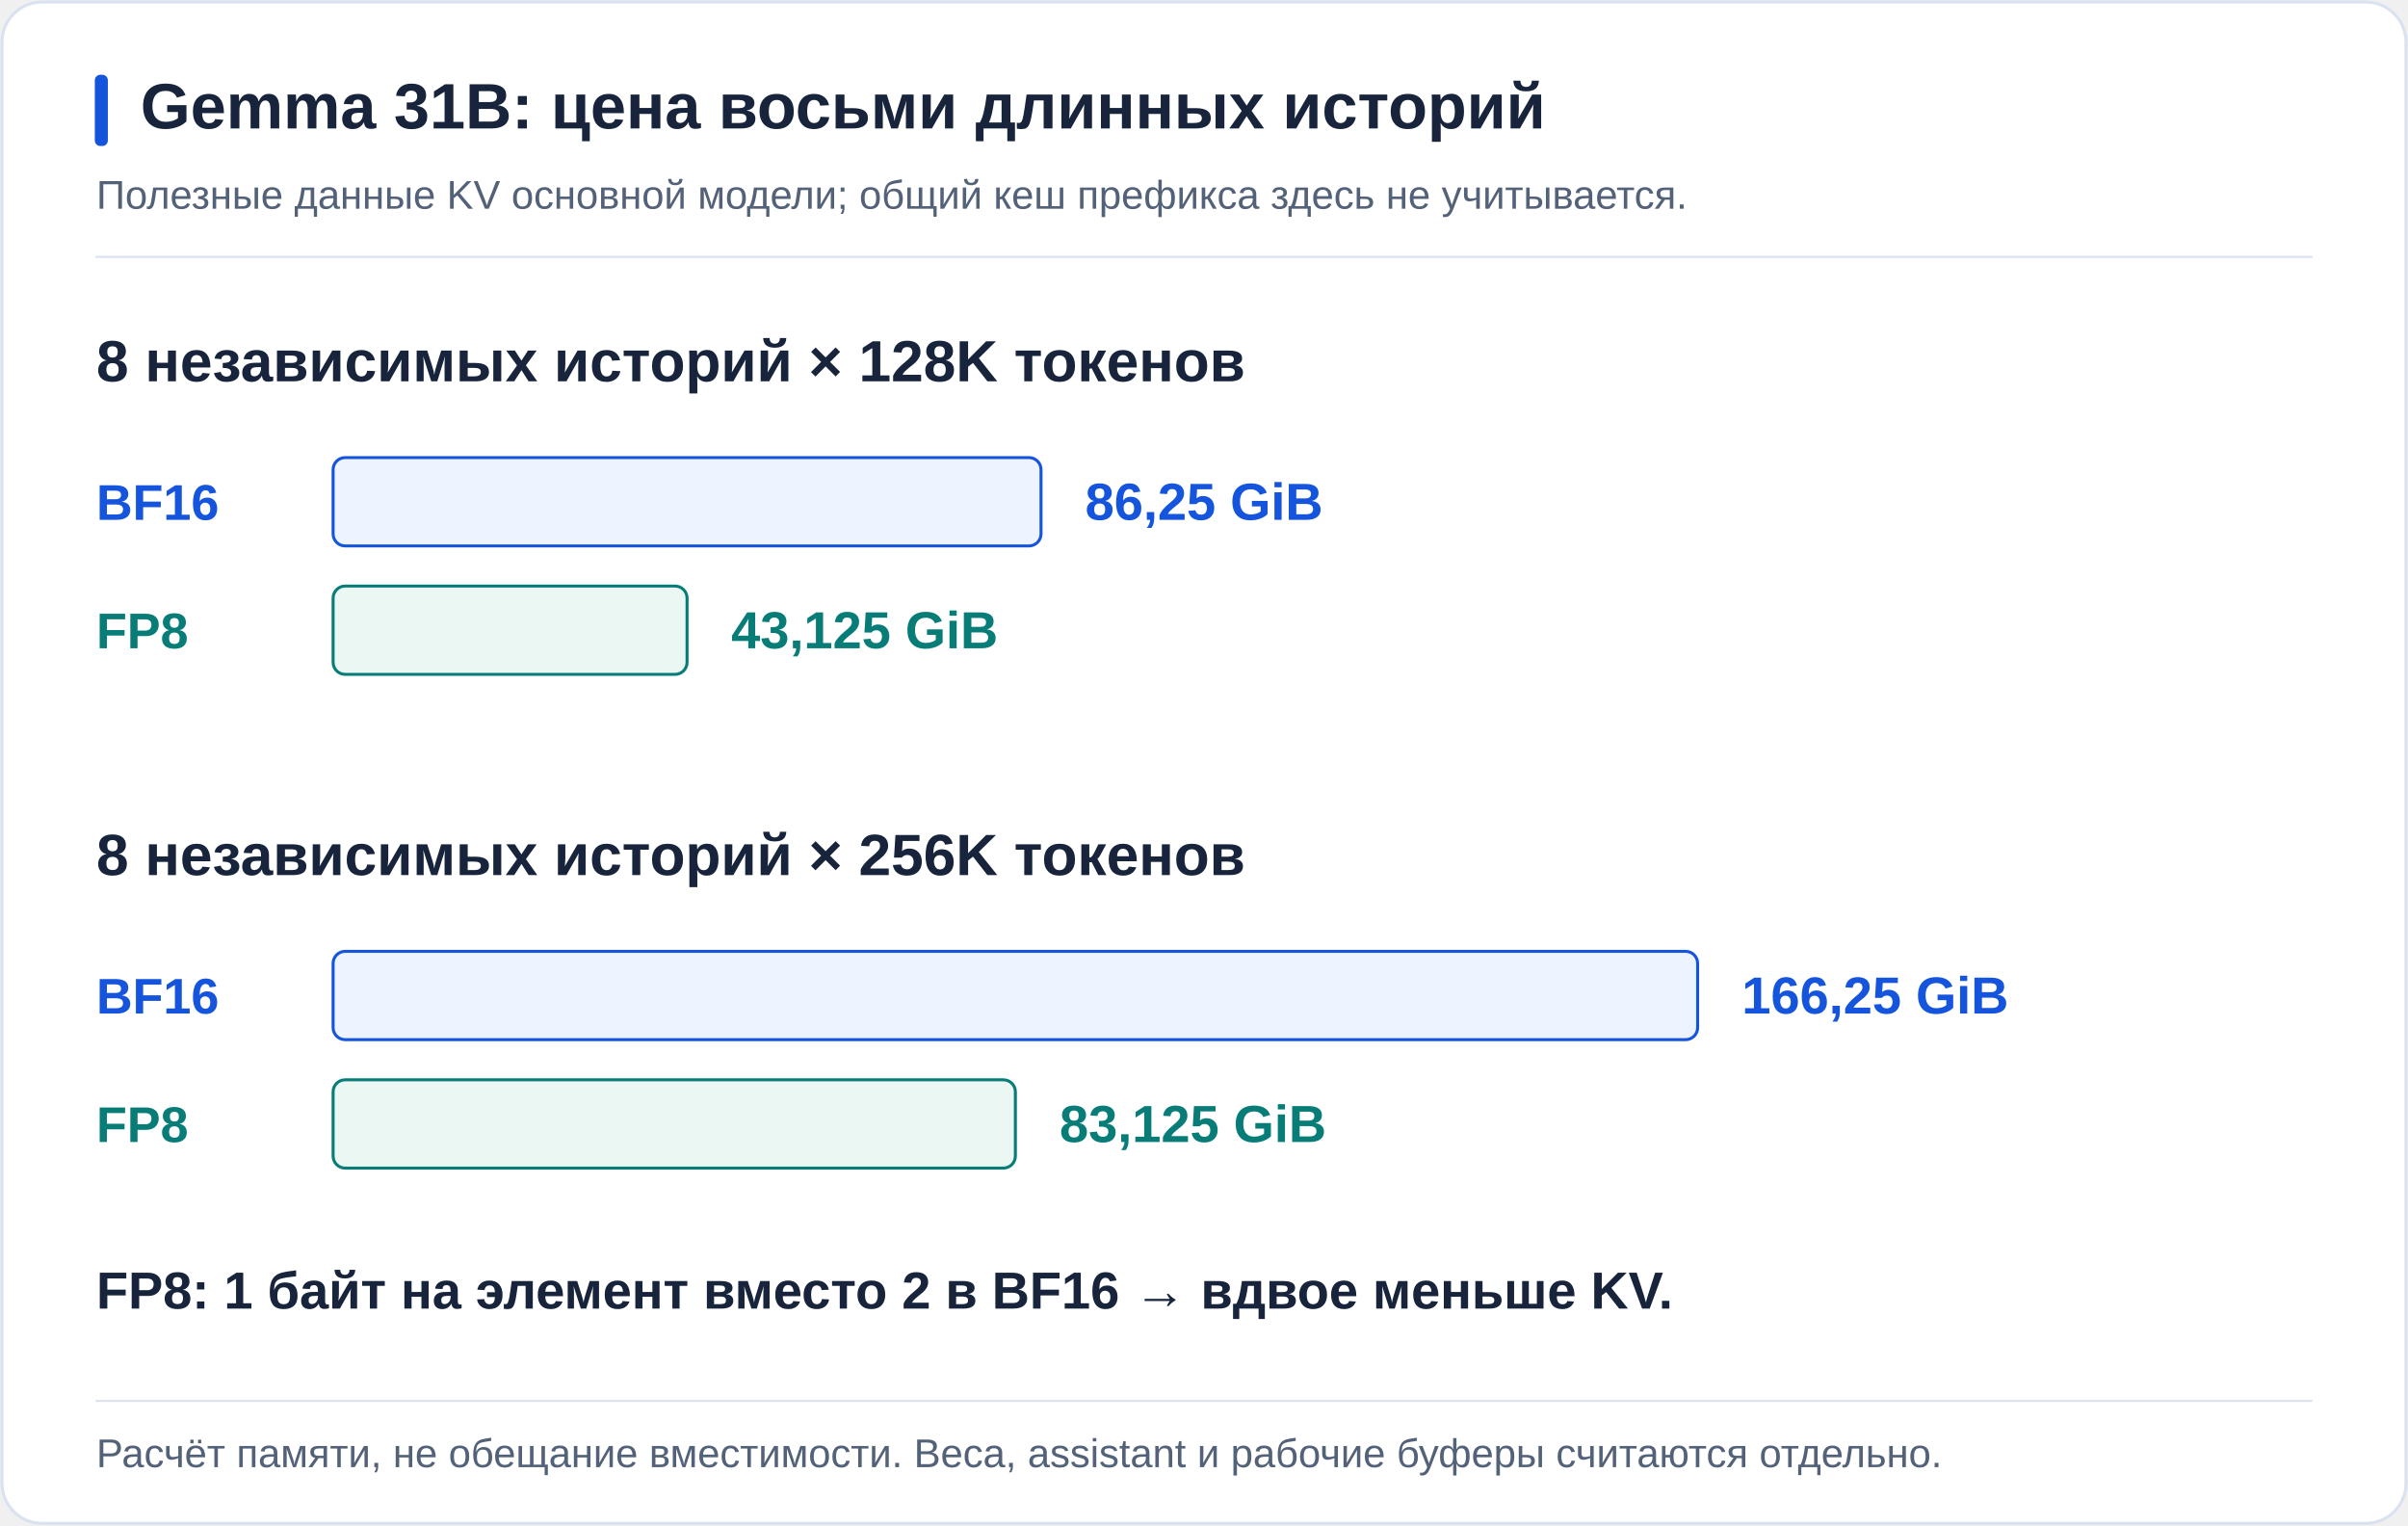
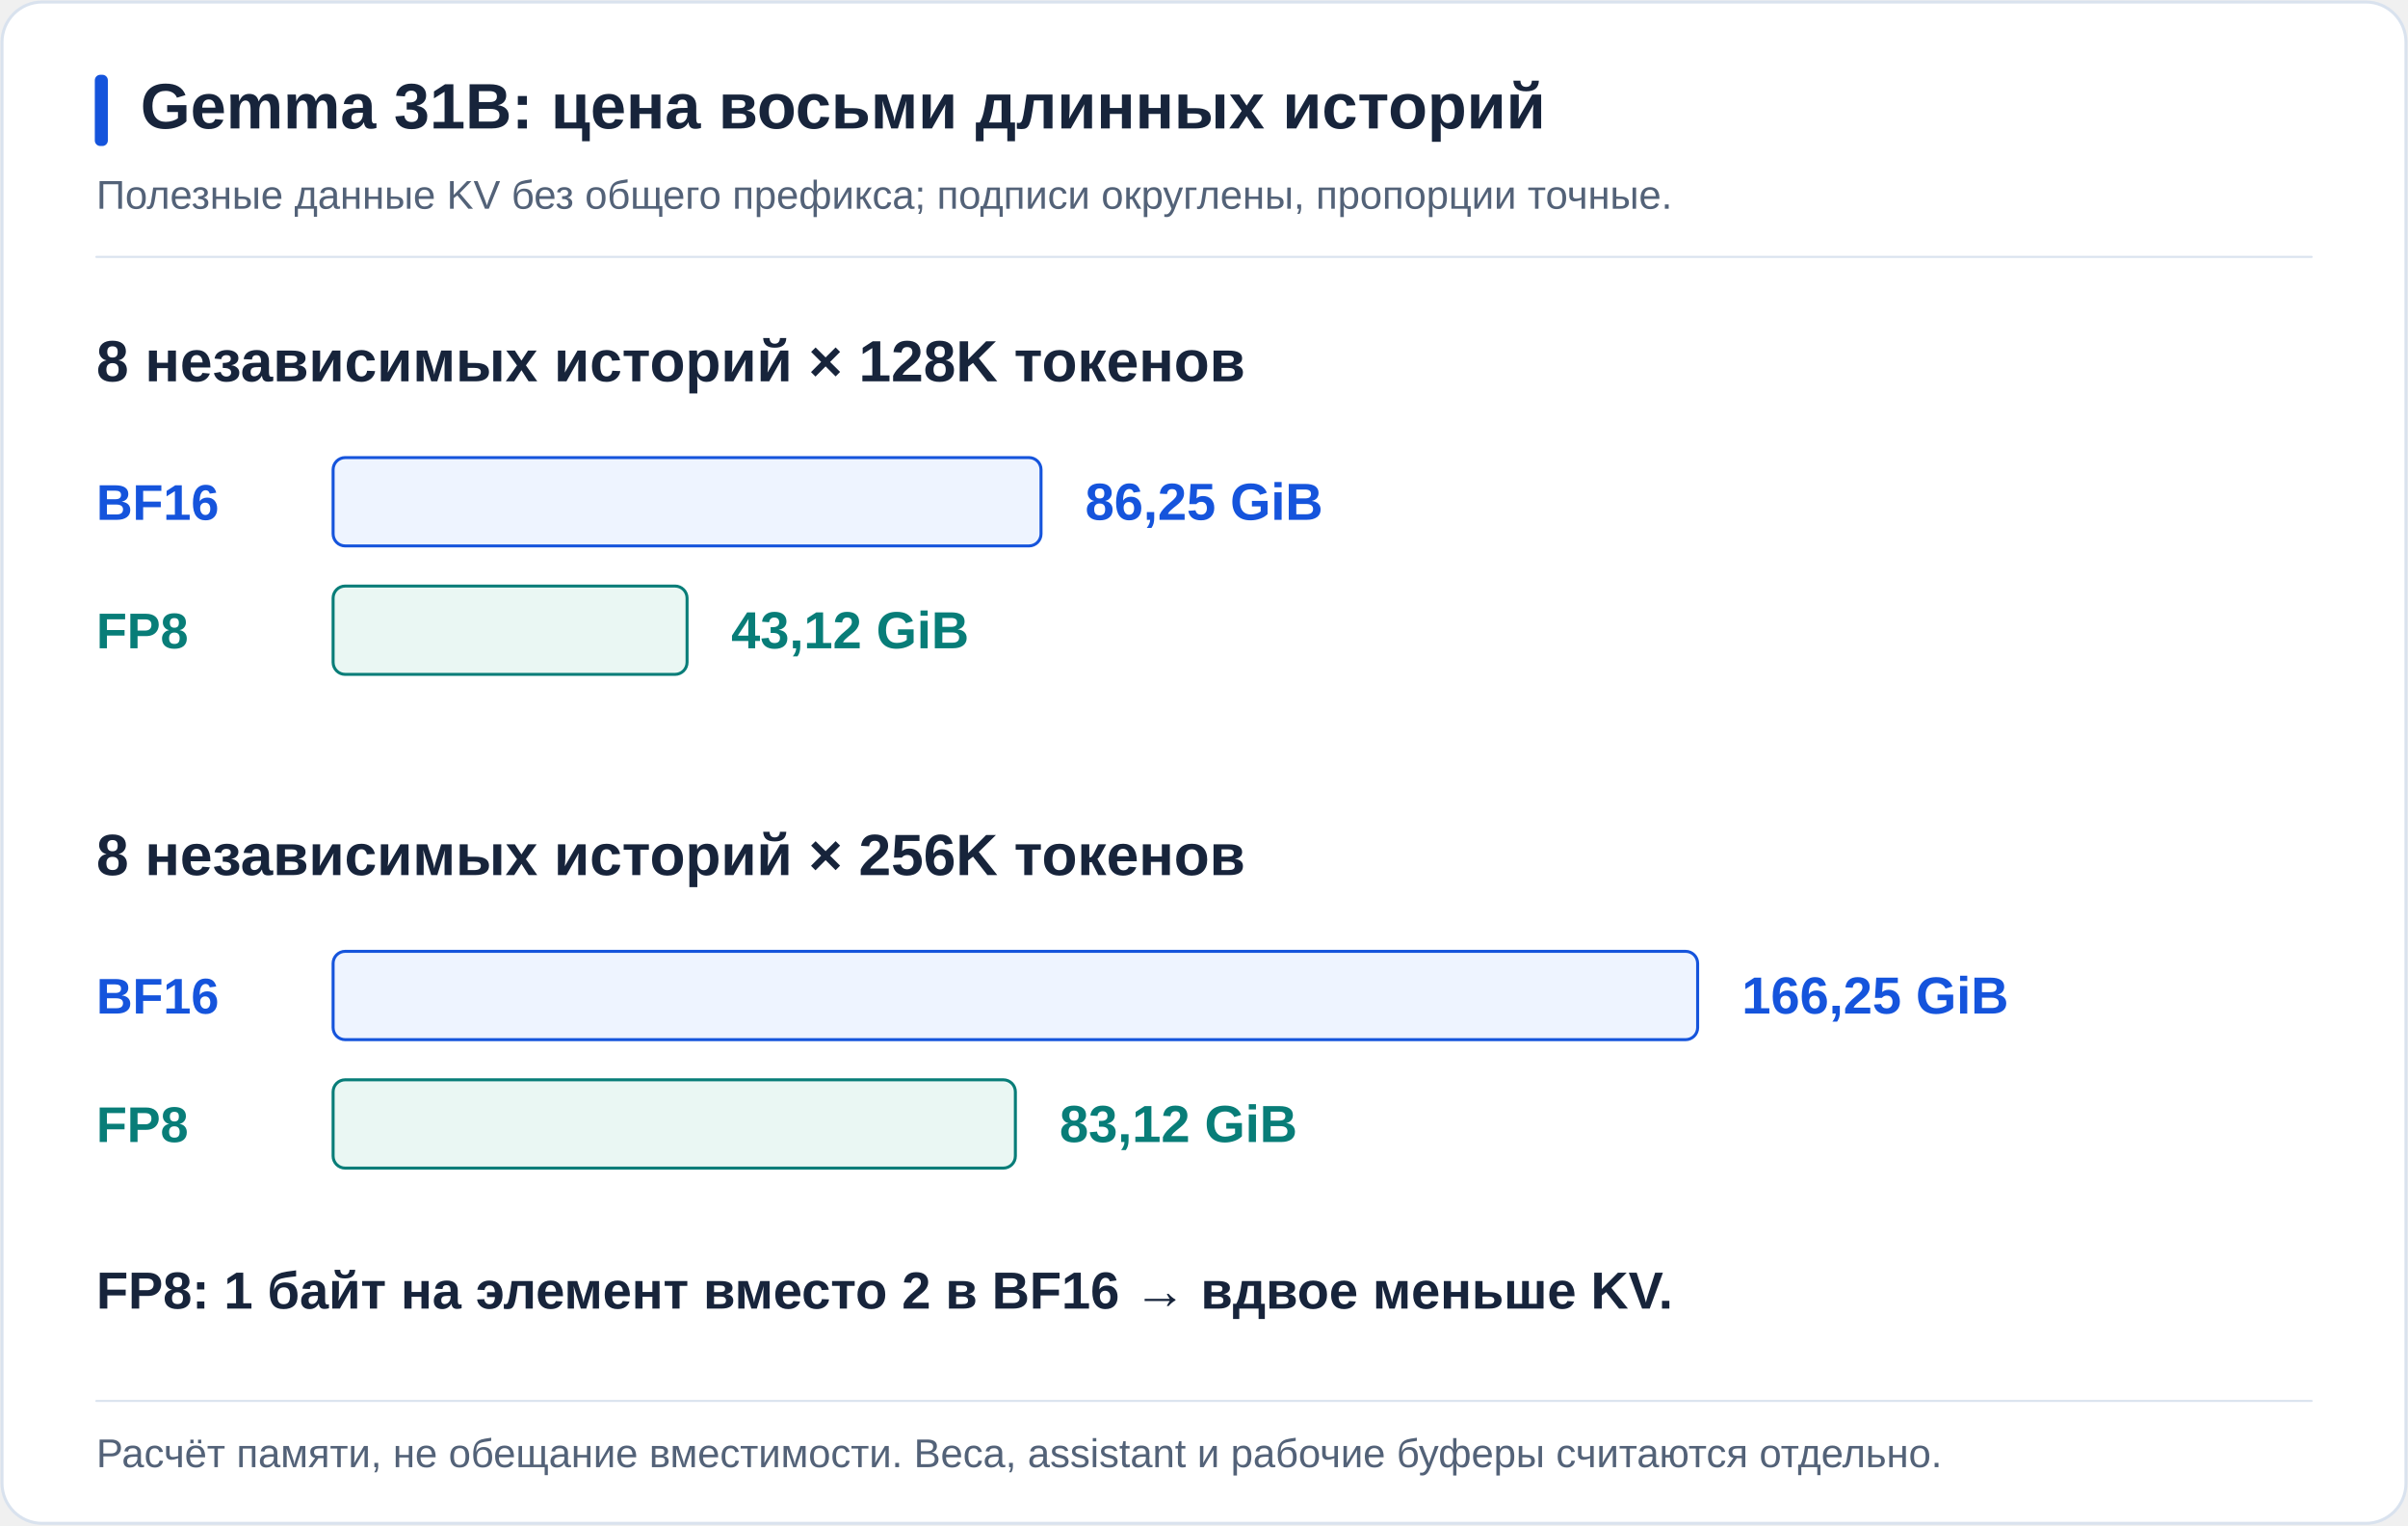
<svg xmlns="http://www.w3.org/2000/svg" width="1200" height="760" viewBox="0 0 1200 760" role="img" aria-labelledby="title desc" data-design="hardfest-v2">
  <defs>
    <marker id="arrow-1554dc" viewBox="0 0 10 10" refX="10" refY="5" markerWidth="10" markerHeight="10" markerUnits="userSpaceOnUse" orient="auto">
      <path d="M0 0 L10 5 L0 10 Z" fill="#1554dc" />
    </marker>
    <marker id="arrow-087d78" viewBox="0 0 10 10" refX="10" refY="5" markerWidth="10" markerHeight="10" markerUnits="userSpaceOnUse" orient="auto">
      <path d="M0 0 L10 5 L0 10 Z" fill="#087d78" />
    </marker>
    <marker id="arrow-7041b8" viewBox="0 0 10 10" refX="10" refY="5" markerWidth="10" markerHeight="10" markerUnits="userSpaceOnUse" orient="auto">
      <path d="M0 0 L10 5 L0 10 Z" fill="#7041b8" />
    </marker>
    <marker id="arrow-536278" viewBox="0 0 10 10" refX="10" refY="5" markerWidth="10" markerHeight="10" markerUnits="userSpaceOnUse" orient="auto">
      <path d="M0 0 L10 5 L0 10 Z" fill="#536278" />
    </marker>
  </defs>
  <style>text{font-family:Arial,Helvetica,sans-serif;font-variant-numeric:tabular-nums}.formula{font-family:"DejaVu Sans Mono",Menlo,Consolas,monospace}</style>
  <rect x="1" y="1" width="1198" height="758" rx="20" fill="#ffffff" stroke="#d9e2ee" stroke-width="1.5" />
  <rect x="48" y="38" width="5" height="34" rx="2" fill="#1554dc" stroke="#1554dc" stroke-width="1.5" />
  <text x="70" y="64" font-size="32" fill="#17243b" text-anchor="start" font-weight="700" data-max-width="1082">
    <tspan x="70" dy="0">Gemma 31B: цена восьми длинных историй</tspan>
  </text>
  <text x="48" y="104" font-size="20" fill="#536278" text-anchor="start" data-max-width="1104">
-     <tspan x="48" dy="0">Полезные данные KV основной модели; общий кеш префикса здесь не учитывается.</tspan>
+     <tspan x="48" dy="0">Полезные данные KV без общего префикса; подписи округлены, пропорции точные.</tspan>
  </text>
  <path d="M48 128 H1152" fill="none" stroke="#d9e2ee" stroke-width="1" stroke-linejoin="round" stroke-linecap="round" />
  <text x="48" y="190" font-size="29" fill="#17243b" text-anchor="start" font-weight="700" data-max-width="1104">
    <tspan x="48" dy="0">8 независимых историй × 128K токенов</tspan>
  </text>
  <text x="48" y="259" font-size="25" fill="#1554dc" text-anchor="start" font-weight="700">
    <tspan x="48" dy="0">BF16</tspan>
  </text>
  <rect x="166" y="228" width="352.782" height="44" rx="6" fill="#eef4ff" stroke="#1554dc" stroke-width="1.5" />
  <text x="540.782" y="259" font-size="26" fill="#1554dc" text-anchor="start" font-weight="700" data-max-width="278">
    <tspan x="540.782" dy="0">86,25 GiB</tspan>
  </text>
  <text x="48" y="323" font-size="25" fill="#087d78" text-anchor="start" font-weight="700">
    <tspan x="48" dy="0">FP8</tspan>
  </text>
  <rect x="166" y="292" width="176.391" height="44" rx="6" fill="#eaf7f3" stroke="#087d78" stroke-width="1.5" />
  <text x="364.391" y="323" font-size="26" fill="#087d78" text-anchor="start" font-weight="700" data-max-width="278">
-     <tspan x="364.391" dy="0">43,125 GiB</tspan>
+     <tspan x="364.391" dy="0">43,12 GiB</tspan>
  </text>
  <text x="48" y="436" font-size="29" fill="#17243b" text-anchor="start" font-weight="700" data-max-width="1104">
    <tspan x="48" dy="0">8 независимых историй × 256K токенов</tspan>
  </text>
  <text x="48" y="505" font-size="25" fill="#1554dc" text-anchor="start" font-weight="700">
    <tspan x="48" dy="0">BF16</tspan>
  </text>
  <rect x="166" y="474" width="680.0" height="44" rx="6" fill="#eef4ff" stroke="#1554dc" stroke-width="1.5" />
  <text x="868.0" y="505" font-size="26" fill="#1554dc" text-anchor="start" font-weight="700" data-max-width="278">
    <tspan x="868.0" dy="0">166,25 GiB</tspan>
  </text>
  <text x="48" y="569" font-size="25" fill="#087d78" text-anchor="start" font-weight="700">
    <tspan x="48" dy="0">FP8</tspan>
  </text>
  <rect x="166" y="538" width="340.0" height="44" rx="6" fill="#eaf7f3" stroke="#087d78" stroke-width="1.5" />
  <text x="528.0" y="569" font-size="26" fill="#087d78" text-anchor="start" font-weight="700" data-max-width="278">
-     <tspan x="528.0" dy="0">83,125 GiB</tspan>
+     <tspan x="528.0" dy="0">83,12 GiB</tspan>
  </text>
  <text x="48" y="652" font-size="26" fill="#17243b" text-anchor="start" font-weight="700">
    <tspan x="48" dy="0">FP8: 1 байт на элемент вместо 2 в BF16 → вдвое меньше KV.</tspan>
  </text>
  <path d="M48 698 H1152" fill="none" stroke="#d9e2ee" stroke-width="1" stroke-linejoin="round" stroke-linecap="round" />
  <text x="48" y="731" font-size="20" fill="#536278" text-anchor="start" data-max-width="1104">
    <tspan x="48" dy="0">Расчёт памяти, не обещание вместимости. Веса, assistant и рабочие буферы считаются отдельно.</tspan>
  </text>
</svg>
